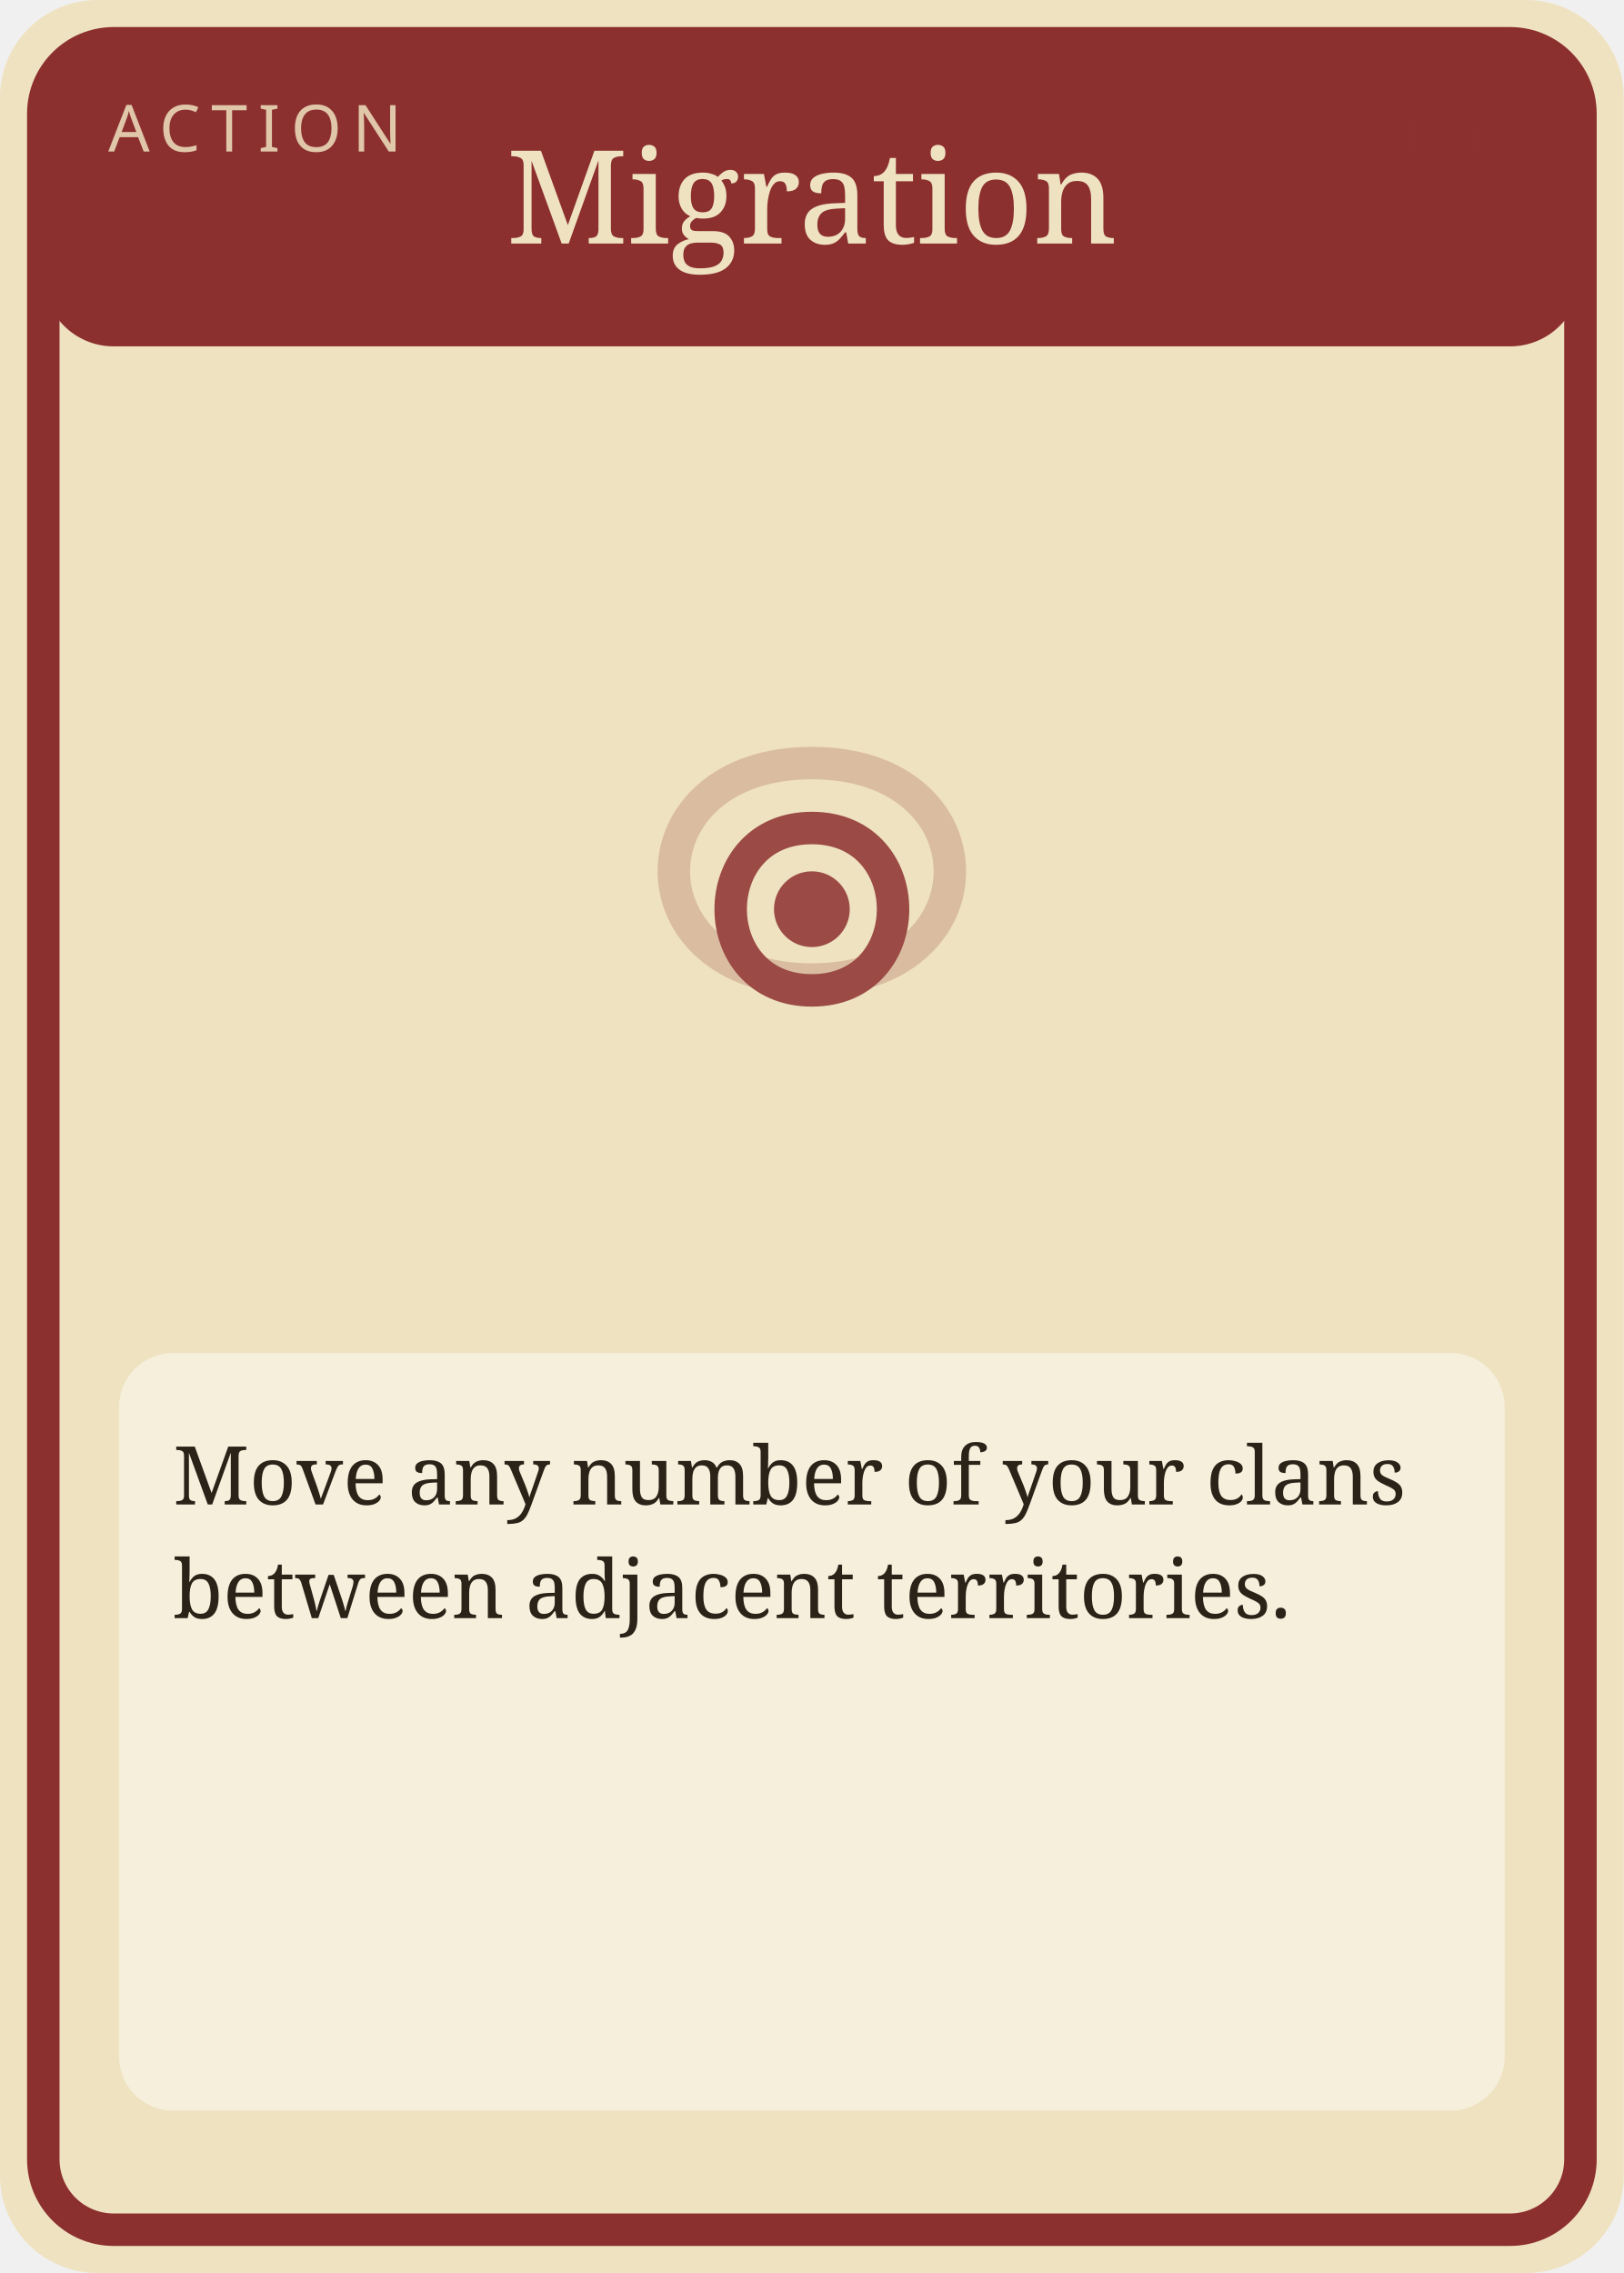
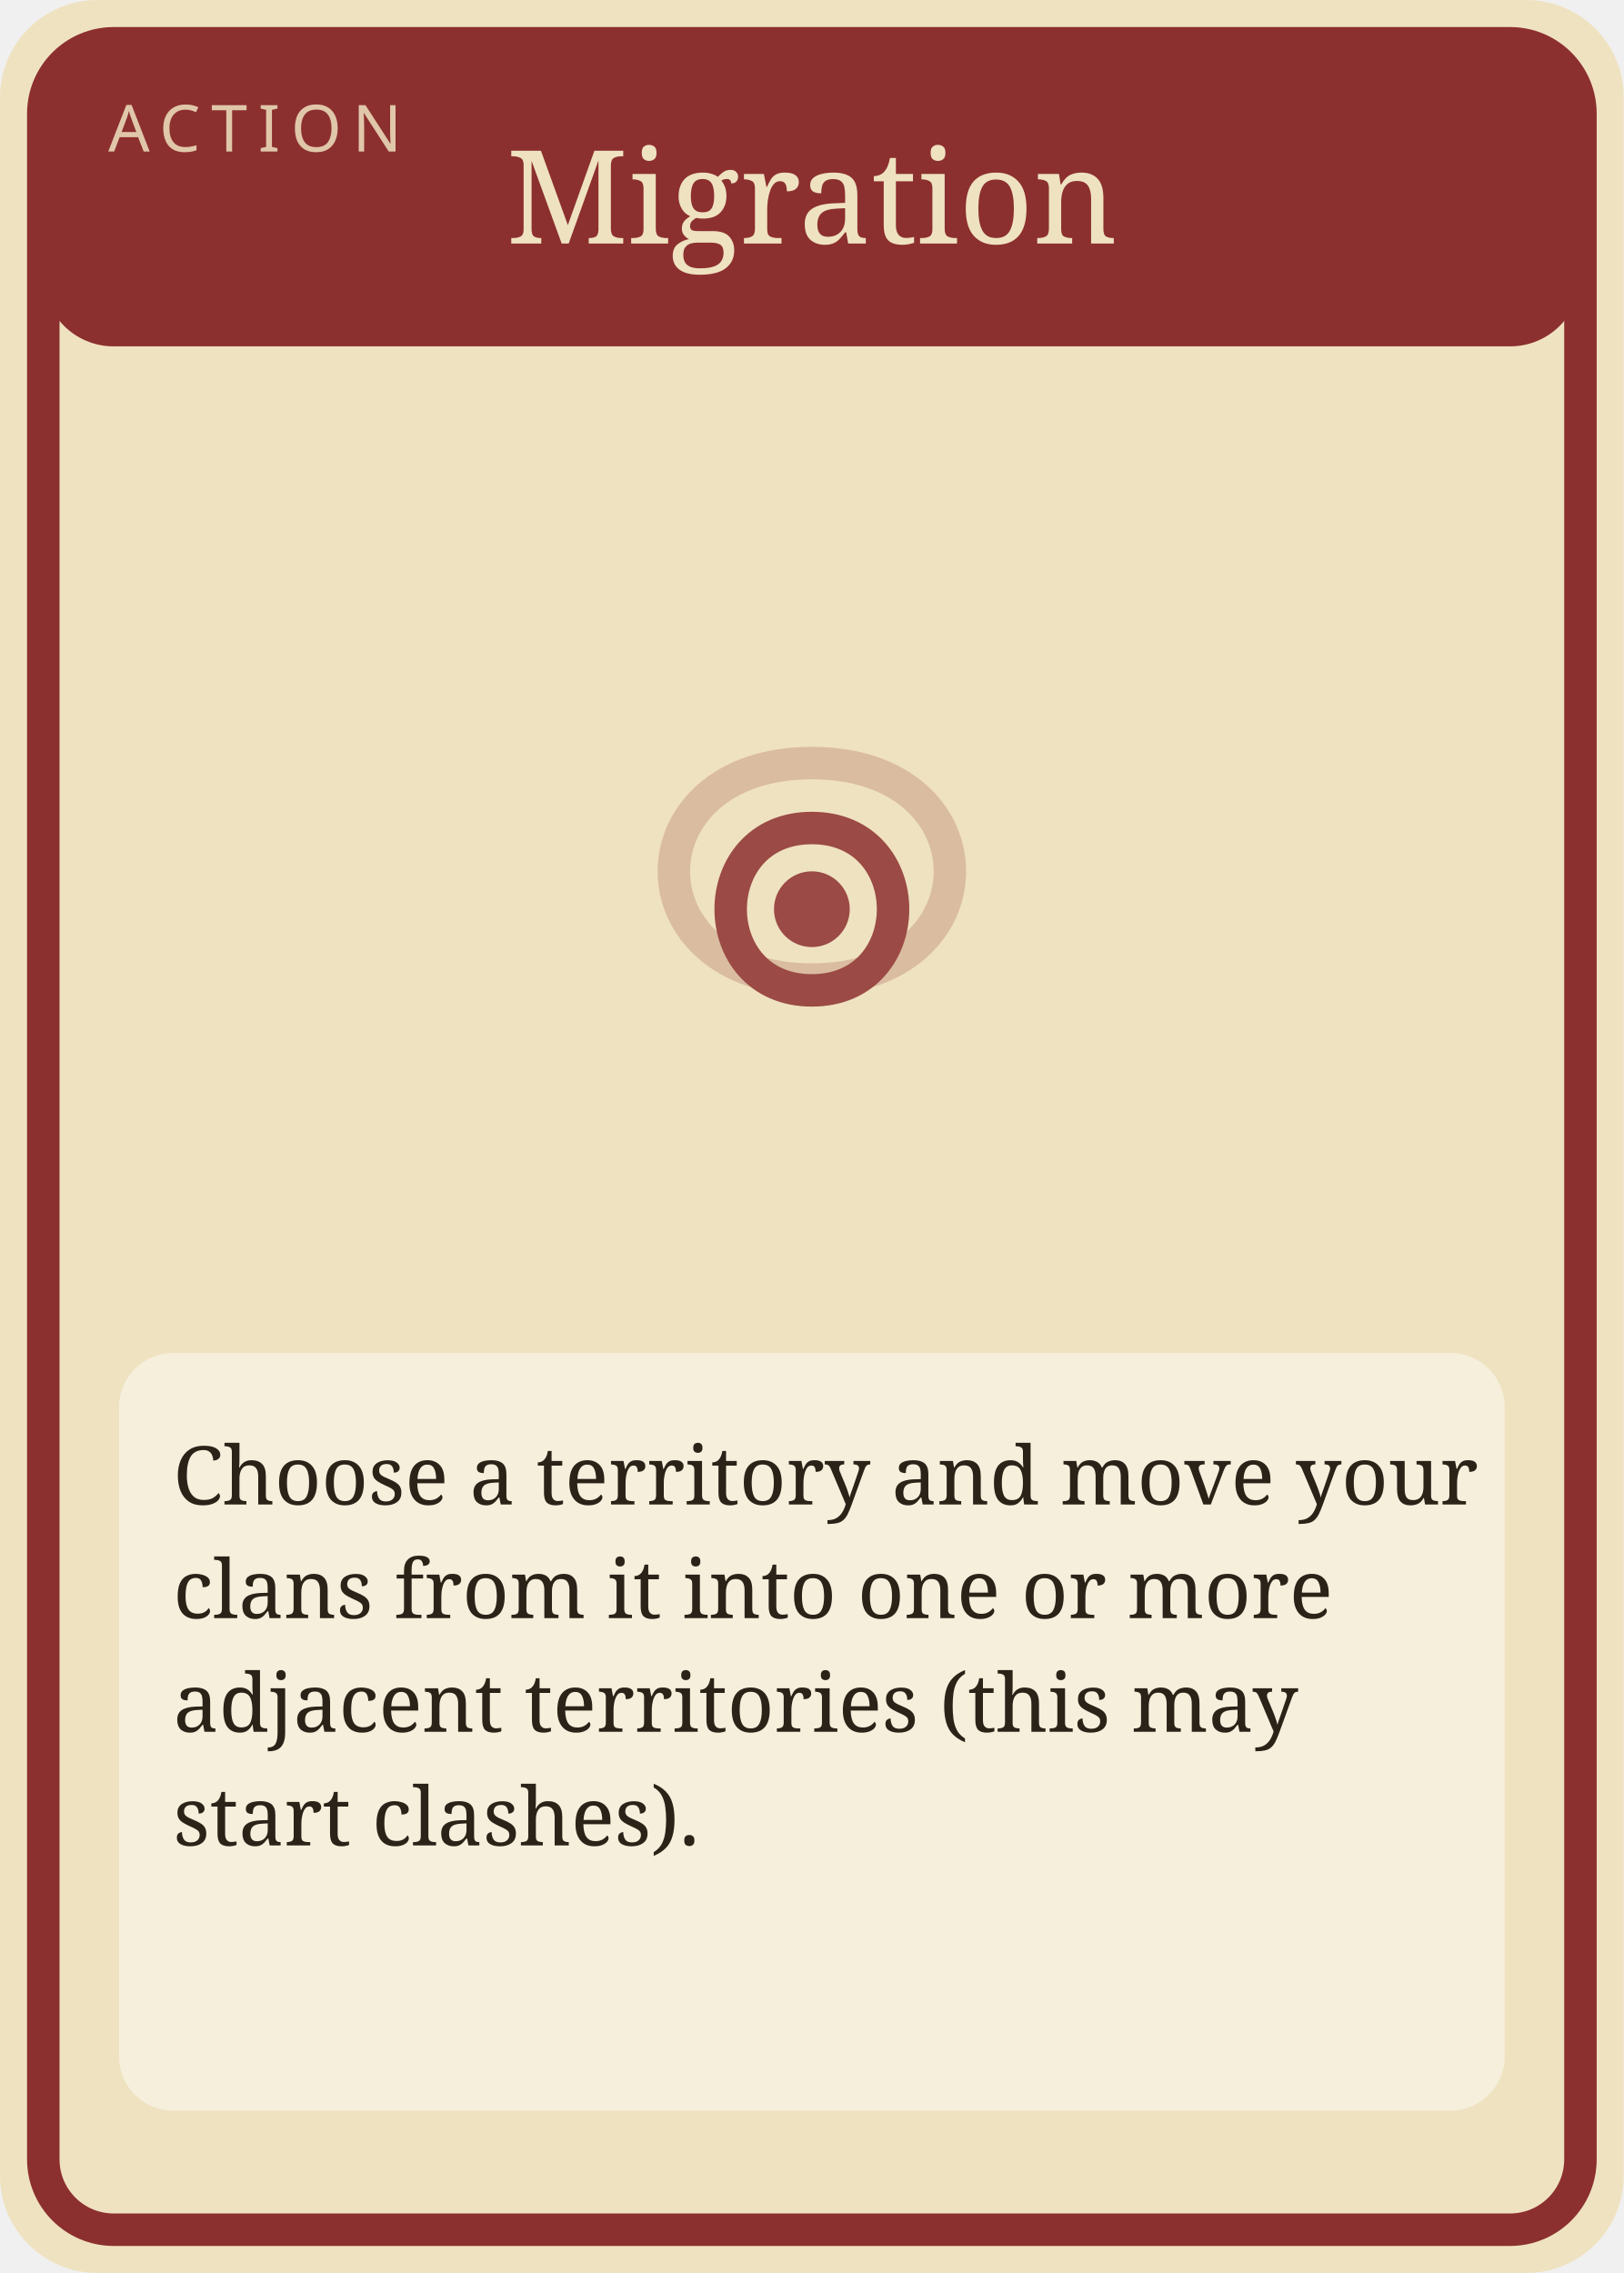
<svg xmlns="http://www.w3.org/2000/svg" width="300" height="420" viewBox="0 0 300 420">
  <rect width="300" height="420" rx="18" fill="#efe2c0" />
  <rect x="8" y="8" width="284" height="404" rx="13" fill="none" stroke="#8c2f2f" stroke-width="6" />
  <rect x="8" y="8" width="284" height="56" rx="13" fill="#8c2f2f" />
  <text x="150" y="45" text-anchor="middle" font-family="Georgia, serif" font-size="24" fill="#efe2c0">Migration</text>
  <text x="20" y="28" font-family="sans-serif" font-size="12" letter-spacing="2" fill="#efe2c0" opacity="0.85">ACTION</text>
-   <text x="284" y="28" text-anchor="end" font-family="sans-serif" font-size="11" fill="#8c2f2f" opacity="0.8">provisional</text>
  <g transform="translate(150 175)" fill="none" stroke="#8c2f2f" stroke-width="6" stroke-linecap="round" opacity="0.85">
    <path d="M0 -34 C34 -34 34 6 0 6 C-34 6 -34 -34 0 -34" opacity="0.25" />
    <path d="M0 -22 C20 -22 20 8 0 8 C-20 8 -20 -22 0 -22" />
    <circle cx="0" cy="-7" r="4" fill="#8c2f2f" />
  </g>
  <rect x="22" y="250" width="256" height="140" rx="10" fill="#ffffff" opacity="0.45" />
  <text x="32" y="278" font-family="Georgia, serif" font-size="15" fill="#2b2218">
-     <tspan x="32" y="278">Move any number of your clans</tspan>
-     <tspan x="32" y="299">between adjacent territories.</tspan>
+     <tspan x="32" y="278">Choose a territory and move your</tspan>
+     <tspan x="32" y="299">clans from it into one or more</tspan>
+     <tspan x="32" y="320">adjacent territories (this may</tspan>
+     <tspan x="32" y="341">start clashes).</tspan>
  </text>
</svg>
